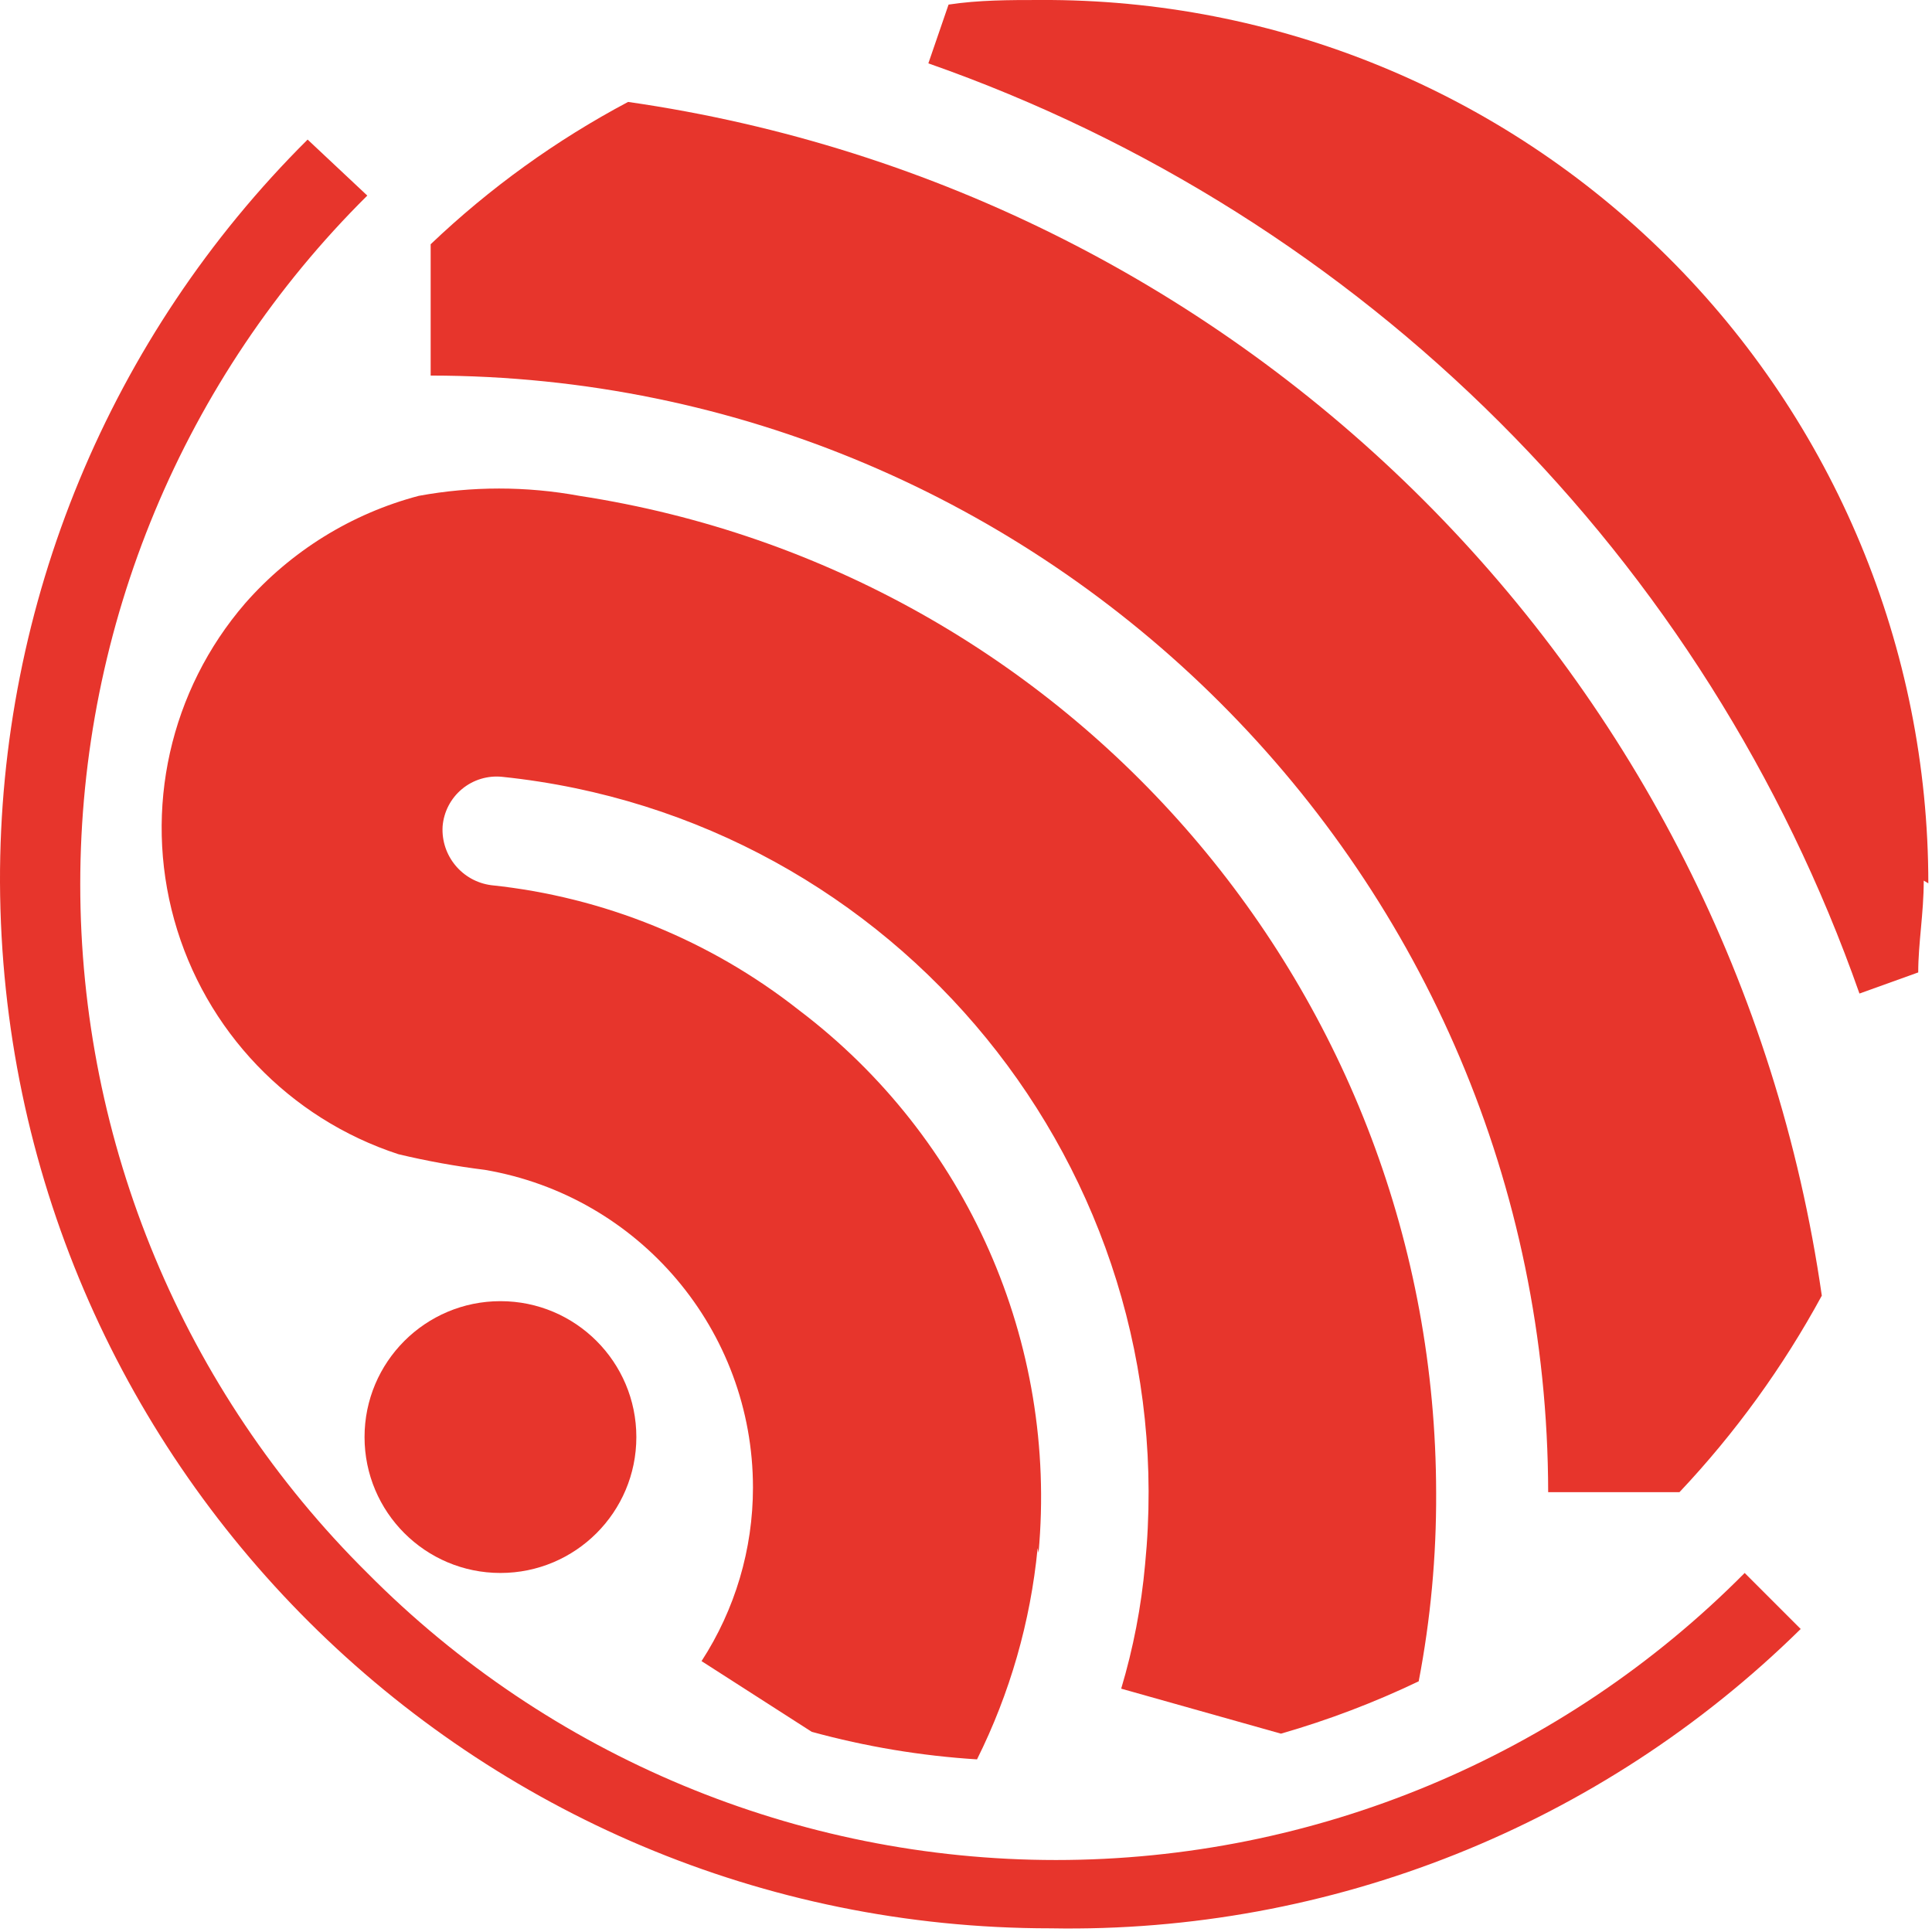
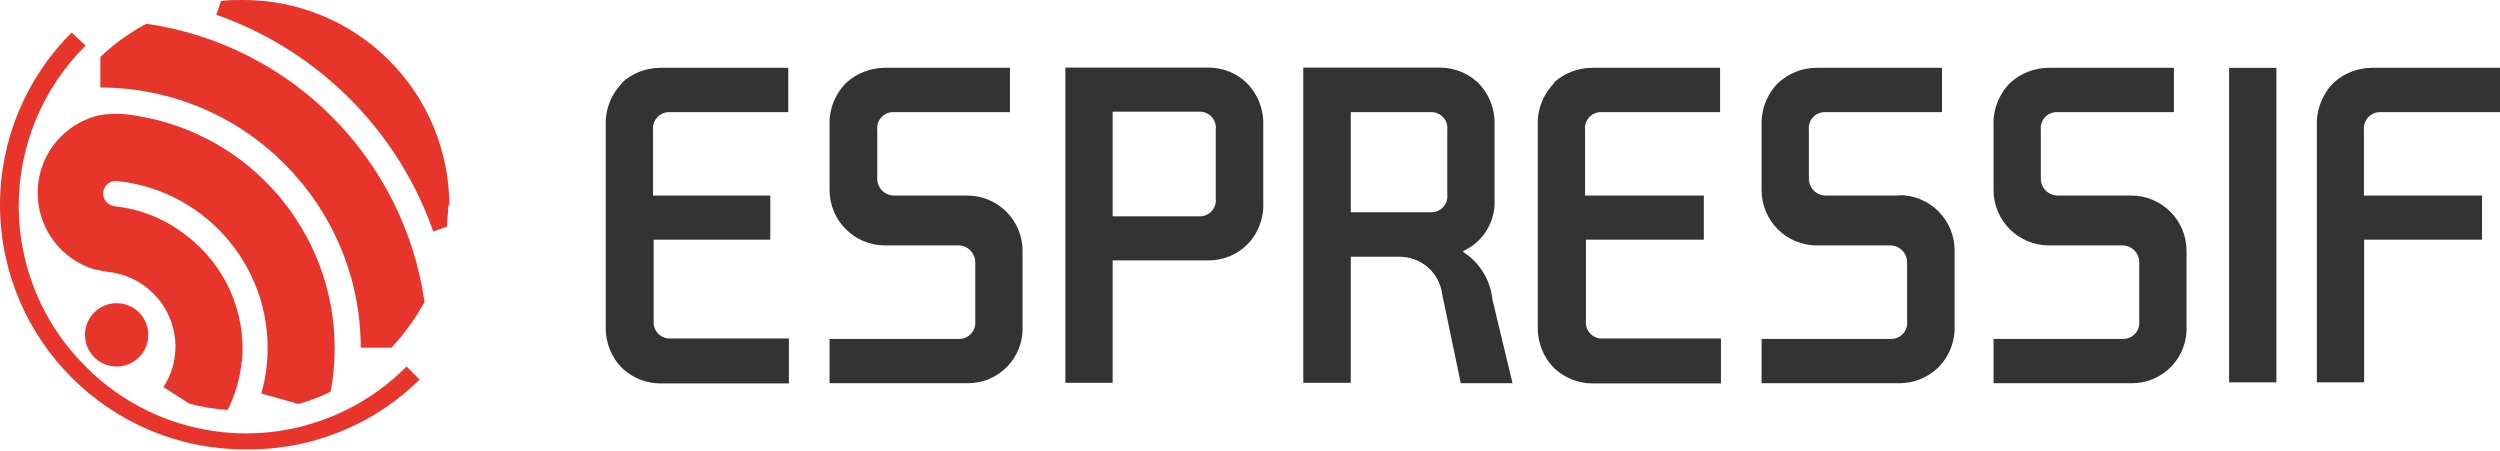
- <svg xmlns="http://www.w3.org/2000/svg" viewBox="0 0 21.04 21.04">
+ <svg xmlns="http://www.w3.org/2000/svg" id="图层_1" data-name="图层 1" viewBox="0 0 116.84 21.04">
  <defs>
    <style>.cls-1{fill:#e7352c;}.cls-2{fill:#333;}</style>
  </defs>
  <path class="cls-1" d="M6.93,15.65a1.48,1.48,0,1,1-1.48-1.48,1.48,1.48,0,0,1,1.48,1.48" />
  <path class="cls-1" d="M19.84,14.11a15.34,15.34,0,0,0-13-13A9.73,9.73,0,0,0,4.69,2.66V4.09A12.18,12.18,0,0,1,16.86,16.25h1.43a10.25,10.25,0,0,0,1.55-2.14" />
  <path class="cls-1" d="M21,9.62A9.62,9.62,0,0,0,11.33,0c-.34,0-.67,0-1,.05l-.22.64A16.55,16.55,0,0,1,20.25,10.82l.64-.23c0-.32.06-.64.06-1" />
  <path class="cls-1" d="M11.44,21A11.44,11.44,0,0,1,0,9.61,11.36,11.36,0,0,1,3.35,1.52L4,2.13a10.56,10.56,0,0,0,0,15,10.56,10.56,0,0,0,15,0l.61.61A11.35,11.35,0,0,1,11.44,21" />
  <path class="cls-1" d="M11.31,16.91A6.65,6.65,0,0,0,8.7,11,6.51,6.51,0,0,0,5.35,9.64.61.61,0,0,1,4.82,9a.59.59,0,0,1,.65-.54,7.85,7.85,0,0,1,7,8.58,6.85,6.85,0,0,1-.26,1.35l1.74.49a9.66,9.66,0,0,0,1.5-.57,10.64,10.64,0,0,0,.19-2.05A11,11,0,0,0,6.31,5.4a4.84,4.84,0,0,0-1.75,0A3.81,3.81,0,0,0,2.67,6.57a3.74,3.74,0,0,0,1.67,6,8.66,8.66,0,0,0,.94.17h0a3.51,3.51,0,0,1,2.92,3.46,3.47,3.47,0,0,1-.56,1.89l1.2.77a8.91,8.91,0,0,0,1.8.3,6.58,6.58,0,0,0,.66-2.3" />
+   <rect class="cls-2" x="104.18" y="3.17" width="2.21" height="14.7" />
+   <path class="cls-2" d="M68.39,11.73a2.51,2.51,0,0,0,1.46-2.41V5.81a2.64,2.64,0,0,0-.78-1.95,2.6,2.6,0,0,0-1.78-.7H60.91V17.89h2.22V12H65.4a2,2,0,0,1,2,1.74l.87,4.17h2.42L69.75,14a3,3,0,0,0-1.36-2.22M63.13,5.24v0h3.8a.75.75,0,0,1,.71.84v3a.75.75,0,0,1-.71.84h-3.8Z" />
+   <path class="cls-2" d="M29.09,3.87a2.67,2.67,0,0,0-.78,2v9.4a2.64,2.64,0,0,0,.78,1.95,2.62,2.62,0,0,0,1.78.7h6V15.82h-5.6a.76.76,0,0,1-.72-.84V11.2H36V9.14H30.52V6.08a.76.76,0,0,1,.72-.84h5.6V3.17h-6a2.66,2.66,0,0,0-1.78.7" />
+   <path class="cls-2" d="M111.24,5.24h5.6V3.17h-6a2.66,2.66,0,0,0-1.78.7,2.71,2.71,0,0,0-.78,2v12h2.21V11.2H116V9.14h-5.52V6.08a.76.76,0,0,1,.72-.84" />
+   <path class="cls-2" d="M45.2,9.14H41.77A.79.79,0,0,1,41,8.35V6.08a.75.75,0,0,1,.71-.84H47.2V3.17H41.33a2.66,2.66,0,0,0-1.78.7,2.67,2.67,0,0,0-.78,2V8.88a2.59,2.59,0,0,0,2.58,2.59h3.44a.79.79,0,0,1,.79.79V15a.76.76,0,0,1-.72.84H38.77v2.07h6.46a2.55,2.55,0,0,0,2.56-2.66v-3.5A2.58,2.58,0,0,0,45.2,9.14" />
+   <path class="cls-2" d="M72.65,3.87a2.67,2.67,0,0,0-.78,2v9.4a2.64,2.64,0,0,0,.78,1.95,2.62,2.62,0,0,0,1.78.7h6V15.82h-5.6a.75.75,0,0,1-.71-.84V11.2h5.51V9.14H74.08V6.08a.75.75,0,0,1,.71-.84h5.6V3.17h-6a2.66,2.66,0,0,0-1.78.7" />
+   <path class="cls-2" d="M88.76,9.14H85.33a.79.79,0,0,1-.79-.79V6.08a.75.75,0,0,1,.71-.84h5.51V3.17H84.88a2.64,2.64,0,0,0-1.77.7,2.67,2.67,0,0,0-.78,2V8.88a2.58,2.58,0,0,0,2.58,2.59h3.43a.79.79,0,0,1,.79.79V15a.75.75,0,0,1-.71.84H82.33v2.07h6.46a2.6,2.6,0,0,0,1.77-.71,2.63,2.63,0,0,0,.79-2v-3.5a2.58,2.58,0,0,0-2.59-2.58" />
+   <path class="cls-2" d="M99.6,9.14H96.17a.79.79,0,0,1-.79-.79V6.08a.75.75,0,0,1,.71-.84h5.51V3.17H95.73a2.66,2.66,0,0,0-1.78.7,2.67,2.67,0,0,0-.78,2V8.88a2.59,2.59,0,0,0,2.58,2.59h3.44a.79.79,0,0,1,.79.79V15a.76.76,0,0,1-.72.84H93.17v2.07h6.46a2.55,2.55,0,0,0,2.56-2.66v-3.5A2.58,2.58,0,0,0,99.6,9.14" />
+   <path class="cls-2" d="M56.48,3.16H49.79V17.89H52V12.17h4.48a2.57,2.57,0,0,0,1.77-.7,2.63,2.63,0,0,0,.79-2V5.81a2.65,2.65,0,0,0-.79-1.95,2.57,2.57,0,0,0-1.77-.7m.34,6.11a.75.75,0,0,1-.71.84H52V5.22h4.11a.75.75,0,0,1,.71.84Z" />
</svg>
